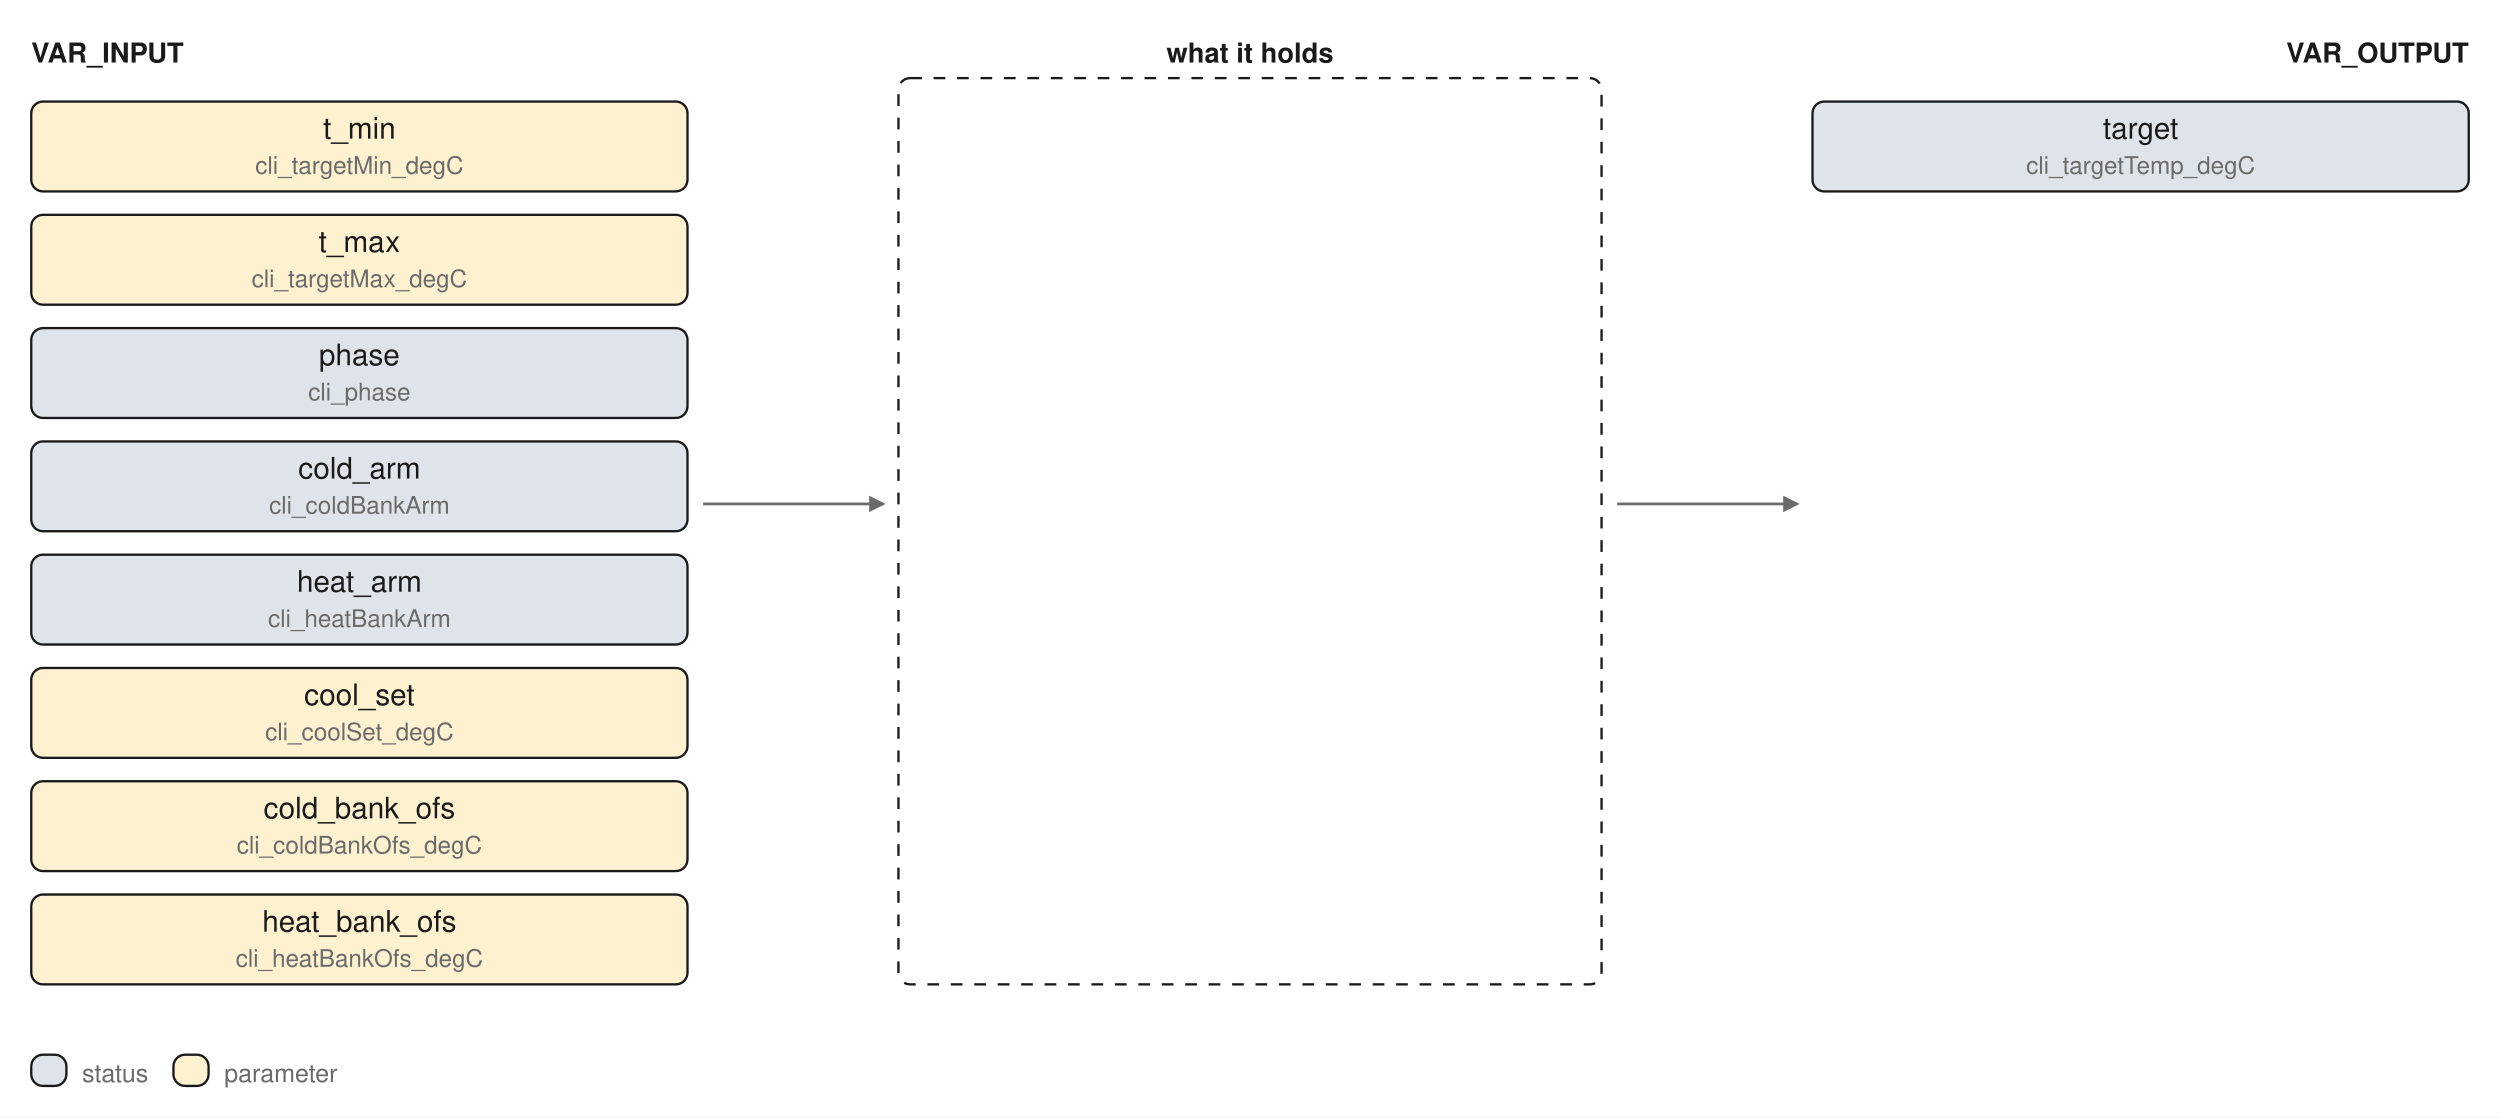
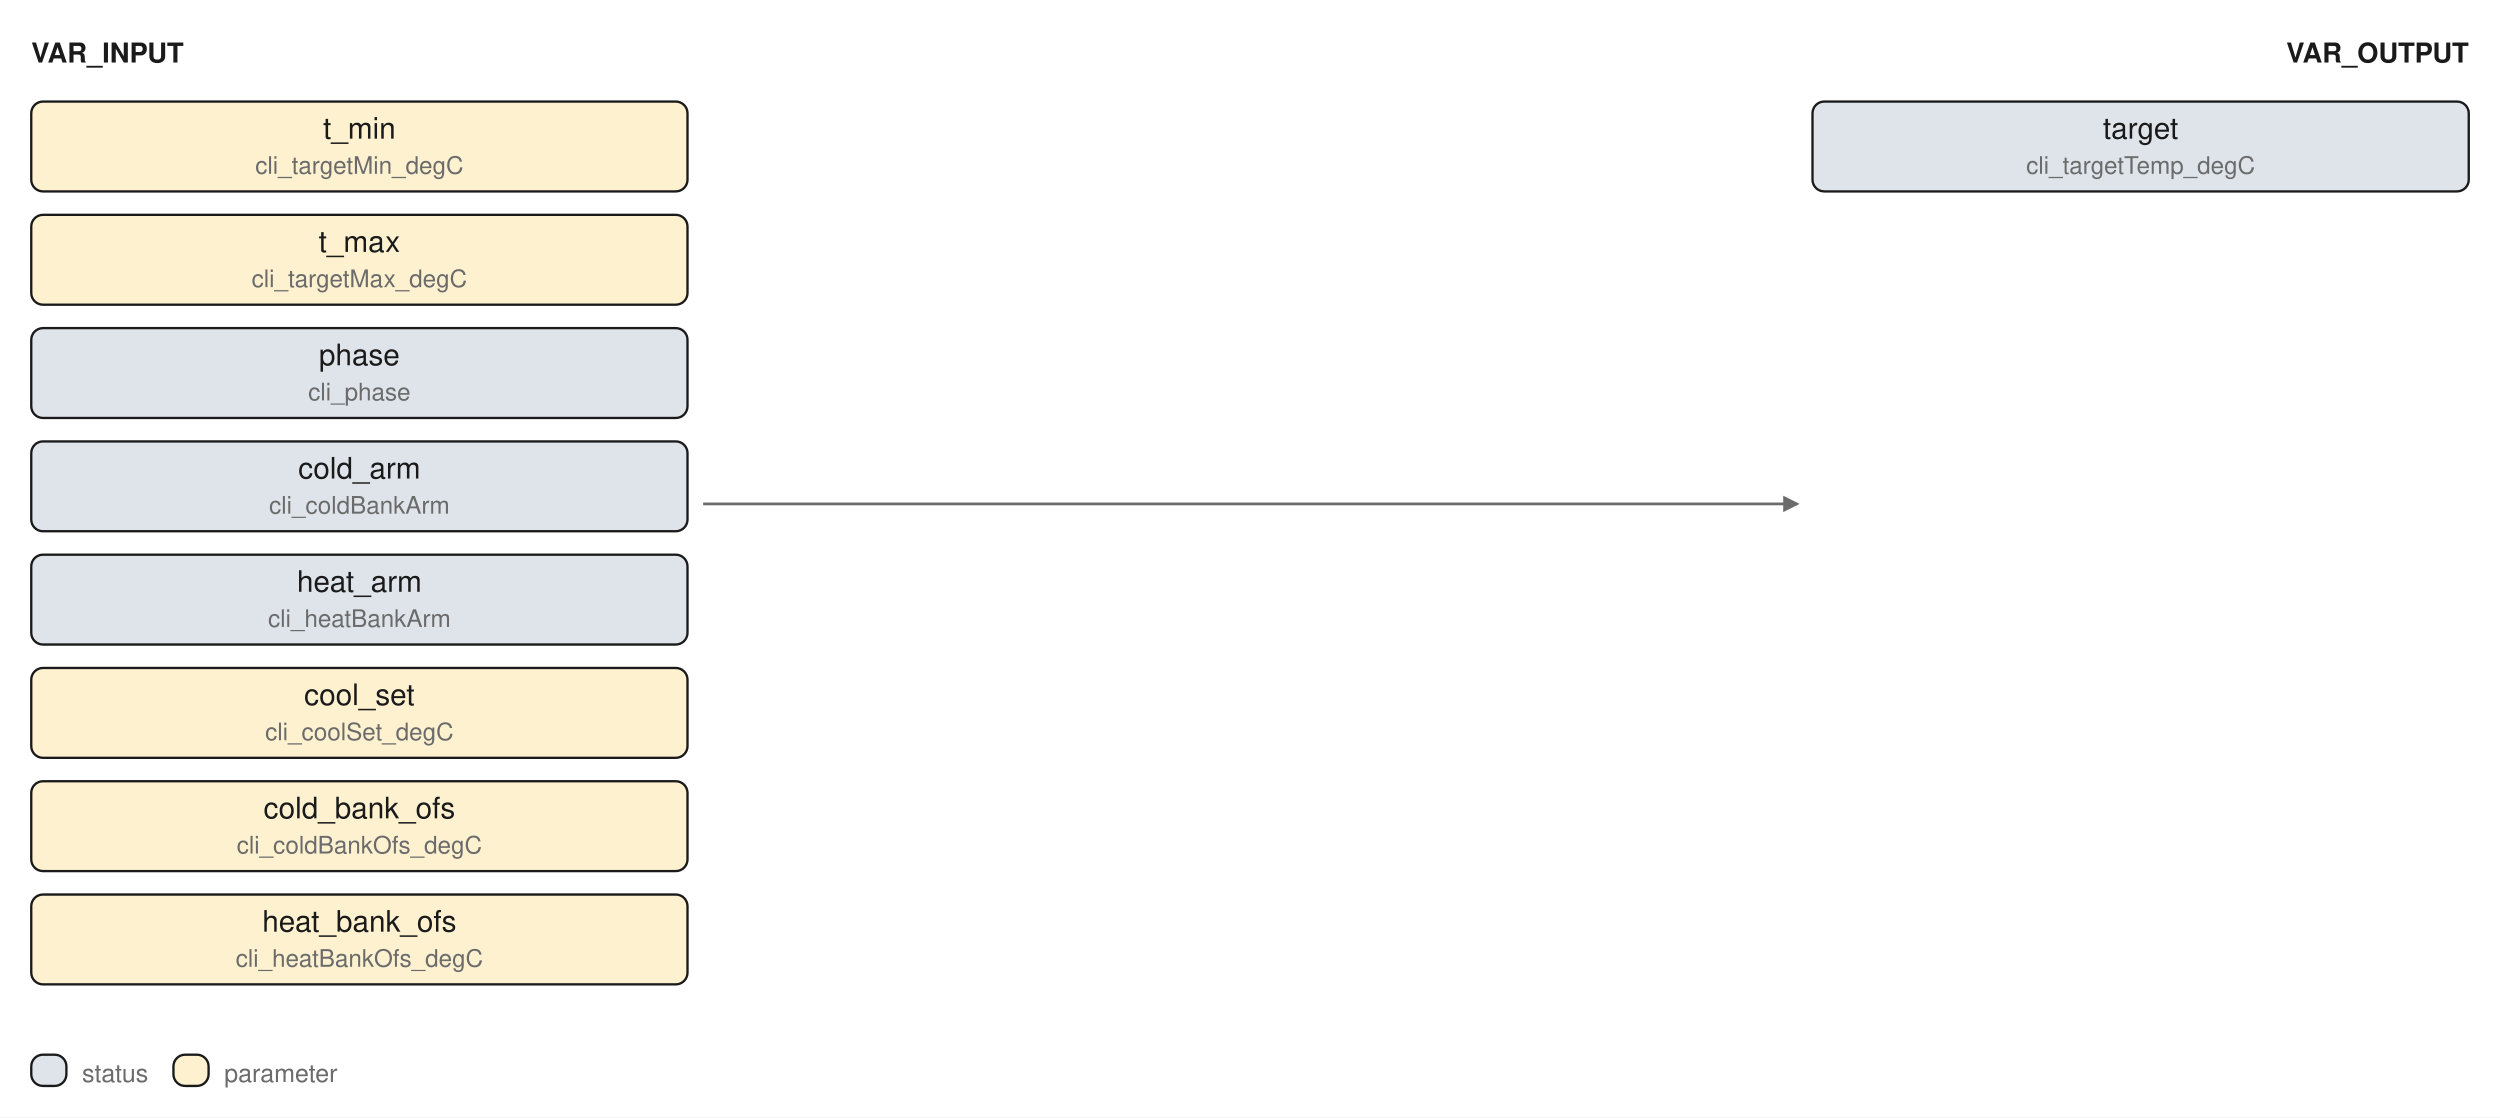
- <svg xmlns="http://www.w3.org/2000/svg" width="640" height="286" viewBox="0 0 640 286" style="max-width:100%;height:auto" content="&lt;mxfile host=&quot;app.diagrams.net&quot; type=&quot;device&quot;&gt;&lt;diagram id=&quot;target_temp&quot; name=&quot;target_temp&quot;&gt;&lt;mxGraphModel dx=&quot;640&quot; dy=&quot;286&quot; grid=&quot;0&quot; gridSize=&quot;10&quot; guides=&quot;1&quot; tooltips=&quot;1&quot; connect=&quot;1&quot; arrows=&quot;1&quot; fold=&quot;1&quot; page=&quot;1&quot; pageScale=&quot;1&quot; pageWidth=&quot;640&quot; pageHeight=&quot;286&quot; math=&quot;0&quot; shadow=&quot;0&quot;&gt;&lt;root&gt;&lt;mxCell id=&quot;0&quot;/&gt;&lt;mxCell id=&quot;1&quot; parent=&quot;0&quot;/&gt;&lt;mxCell id=&quot;n2&quot; value=&quot;VAR_INPUT&quot; style=&quot;text;html=1;fontSize=7;fontColor=#1a1a1a;align=left;fontStyle=1&quot; vertex=&quot;1&quot; parent=&quot;1&quot;&gt;&lt;mxGeometry x=&quot;8&quot; y=&quot;9&quot; width=&quot;45&quot; height=&quot;11&quot; as=&quot;geometry&quot;/&gt;&lt;/mxCell&gt;&lt;mxCell id=&quot;n3&quot; value=&quot;what it holds&quot; style=&quot;text;html=1;fontSize=7;fontColor=#1a1a1a;align=center;fontStyle=1&quot; vertex=&quot;1&quot; parent=&quot;1&quot;&gt;&lt;mxGeometry x=&quot;320.0&quot; y=&quot;9&quot; width=&quot;65&quot; height=&quot;11&quot; as=&quot;geometry&quot;/&gt;&lt;/mxCell&gt;&lt;mxCell id=&quot;n4&quot; value=&quot;VAR_OUTPUT&quot; style=&quot;text;html=1;fontSize=7;fontColor=#1a1a1a;align=left;fontStyle=1&quot; vertex=&quot;1&quot; parent=&quot;1&quot;&gt;&lt;mxGeometry x=&quot;632&quot; y=&quot;9&quot; width=&quot;50&quot; height=&quot;11&quot; as=&quot;geometry&quot;/&gt;&lt;/mxCell&gt;&lt;mxCell id=&quot;n5&quot; value=&quot;t_min&quot; style=&quot;rounded=1;fillColor=#fdf1d0;strokeColor=#1a1a1a;whiteSpace=wrap;html=1;fontSize=8&quot; vertex=&quot;1&quot; parent=&quot;1&quot;&gt;&lt;mxGeometry x=&quot;8&quot; y=&quot;26&quot; width=&quot;168&quot; height=&quot;23&quot; as=&quot;geometry&quot;/&gt;&lt;/mxCell&gt;&lt;mxCell id=&quot;n6&quot; value=&quot;t_max&quot; style=&quot;rounded=1;fillColor=#fdf1d0;strokeColor=#1a1a1a;whiteSpace=wrap;html=1;fontSize=8&quot; vertex=&quot;1&quot; parent=&quot;1&quot;&gt;&lt;mxGeometry x=&quot;8&quot; y=&quot;55&quot; width=&quot;168&quot; height=&quot;23&quot; as=&quot;geometry&quot;/&gt;&lt;/mxCell&gt;&lt;mxCell id=&quot;n7&quot; value=&quot;phase&quot; style=&quot;rounded=1;fillColor=#dfe4ea;strokeColor=#1a1a1a;whiteSpace=wrap;html=1;fontSize=8&quot; vertex=&quot;1&quot; parent=&quot;1&quot;&gt;&lt;mxGeometry x=&quot;8&quot; y=&quot;84&quot; width=&quot;168&quot; height=&quot;23&quot; as=&quot;geometry&quot;/&gt;&lt;/mxCell&gt;&lt;mxCell id=&quot;n8&quot; value=&quot;cold_arm&quot; style=&quot;rounded=1;fillColor=#dfe4ea;strokeColor=#1a1a1a;whiteSpace=wrap;html=1;fontSize=8&quot; vertex=&quot;1&quot; parent=&quot;1&quot;&gt;&lt;mxGeometry x=&quot;8&quot; y=&quot;113&quot; width=&quot;168&quot; height=&quot;23&quot; as=&quot;geometry&quot;/&gt;&lt;/mxCell&gt;&lt;mxCell id=&quot;n9&quot; value=&quot;heat_arm&quot; style=&quot;rounded=1;fillColor=#dfe4ea;strokeColor=#1a1a1a;whiteSpace=wrap;html=1;fontSize=8&quot; vertex=&quot;1&quot; parent=&quot;1&quot;&gt;&lt;mxGeometry x=&quot;8&quot; y=&quot;142&quot; width=&quot;168&quot; height=&quot;23&quot; as=&quot;geometry&quot;/&gt;&lt;/mxCell&gt;&lt;mxCell id=&quot;n10&quot; value=&quot;cool_set&quot; style=&quot;rounded=1;fillColor=#fdf1d0;strokeColor=#1a1a1a;whiteSpace=wrap;html=1;fontSize=8&quot; vertex=&quot;1&quot; parent=&quot;1&quot;&gt;&lt;mxGeometry x=&quot;8&quot; y=&quot;171&quot; width=&quot;168&quot; height=&quot;23&quot; as=&quot;geometry&quot;/&gt;&lt;/mxCell&gt;&lt;mxCell id=&quot;n11&quot; value=&quot;cold_bank_ofs&quot; style=&quot;rounded=1;fillColor=#fdf1d0;strokeColor=#1a1a1a;whiteSpace=wrap;html=1;fontSize=8&quot; vertex=&quot;1&quot; parent=&quot;1&quot;&gt;&lt;mxGeometry x=&quot;8&quot; y=&quot;200&quot; width=&quot;168&quot; height=&quot;23&quot; as=&quot;geometry&quot;/&gt;&lt;/mxCell&gt;&lt;mxCell id=&quot;n12&quot; value=&quot;heat_bank_ofs&quot; style=&quot;rounded=1;fillColor=#fdf1d0;strokeColor=#1a1a1a;whiteSpace=wrap;html=1;fontSize=8&quot; vertex=&quot;1&quot; parent=&quot;1&quot;&gt;&lt;mxGeometry x=&quot;8&quot; y=&quot;229&quot; width=&quot;168&quot; height=&quot;23&quot; as=&quot;geometry&quot;/&gt;&lt;/mxCell&gt;&lt;mxCell id=&quot;n13&quot; value=&quot;target&quot; style=&quot;rounded=1;fillColor=#dfe4ea;strokeColor=#1a1a1a;whiteSpace=wrap;html=1;fontSize=8&quot; vertex=&quot;1&quot; parent=&quot;1&quot;&gt;&lt;mxGeometry x=&quot;464&quot; y=&quot;26&quot; width=&quot;168&quot; height=&quot;23&quot; as=&quot;geometry&quot;/&gt;&lt;/mxCell&gt;&lt;mxCell id=&quot;n14&quot; value=&quot;&quot; style=&quot;rounded=1;fillColor=#ffffff;strokeColor=#1a1a1a;whiteSpace=wrap;html=1;fontSize=8;dashed=1&quot; vertex=&quot;1&quot; parent=&quot;1&quot;&gt;&lt;mxGeometry x=&quot;230&quot; y=&quot;20&quot; width=&quot;180&quot; height=&quot;232&quot; as=&quot;geometry&quot;/&gt;&lt;/mxCell&gt;&lt;mxCell id=&quot;e15&quot; value=&quot;&quot; style=&quot;edgeStyle=none;html=1;strokeColor=#6b6b6b;endArrow=block&quot; edge=&quot;1&quot; parent=&quot;1&quot;&gt;&lt;mxGeometry relative=&quot;1&quot; as=&quot;geometry&quot;&gt;&lt;mxPoint x=&quot;180&quot; y=&quot;129.0&quot; as=&quot;sourcePoint&quot;/&gt;&lt;mxPoint x=&quot;226&quot; y=&quot;129.0&quot; as=&quot;targetPoint&quot;/&gt;&lt;/mxGeometry&gt;&lt;/mxCell&gt;&lt;mxCell id=&quot;e16&quot; value=&quot;&quot; style=&quot;edgeStyle=none;html=1;strokeColor=#6b6b6b;endArrow=block&quot; edge=&quot;1&quot; parent=&quot;1&quot;&gt;&lt;mxGeometry relative=&quot;1&quot; as=&quot;geometry&quot;&gt;&lt;mxPoint x=&quot;414&quot; y=&quot;129.0&quot; as=&quot;sourcePoint&quot;/&gt;&lt;mxPoint x=&quot;460&quot; y=&quot;129.0&quot; as=&quot;targetPoint&quot;/&gt;&lt;/mxGeometry&gt;&lt;/mxCell&gt;&lt;mxCell id=&quot;n17&quot; value=&quot;&quot; style=&quot;rounded=1;fillColor=#dfe4ea;strokeColor=#1a1a1a;whiteSpace=wrap;html=1;fontSize=8&quot; vertex=&quot;1&quot; parent=&quot;1&quot;&gt;&lt;mxGeometry x=&quot;8&quot; y=&quot;270&quot; width=&quot;9&quot; height=&quot;8&quot; as=&quot;geometry&quot;/&gt;&lt;/mxCell&gt;&lt;mxCell id=&quot;n18&quot; value=&quot;status&quot; style=&quot;text;html=1;fontSize=6;fontColor=#6b6b6b;align=left&quot; vertex=&quot;1&quot; parent=&quot;1&quot;&gt;&lt;mxGeometry x=&quot;21&quot; y=&quot;270.6&quot; width=&quot;40&quot; height=&quot;10.4&quot; as=&quot;geometry&quot;/&gt;&lt;/mxCell&gt;&lt;mxCell id=&quot;n19&quot; value=&quot;&quot; style=&quot;rounded=1;fillColor=#fdf1d0;strokeColor=#1a1a1a;whiteSpace=wrap;html=1;fontSize=8&quot; vertex=&quot;1&quot; parent=&quot;1&quot;&gt;&lt;mxGeometry x=&quot;44.4&quot; y=&quot;270&quot; width=&quot;9&quot; height=&quot;8&quot; as=&quot;geometry&quot;/&gt;&lt;/mxCell&gt;&lt;mxCell id=&quot;n20&quot; value=&quot;parameter&quot; style=&quot;text;html=1;fontSize=6;fontColor=#6b6b6b;align=left&quot; vertex=&quot;1&quot; parent=&quot;1&quot;&gt;&lt;mxGeometry x=&quot;57.4&quot; y=&quot;270.6&quot; width=&quot;45&quot; height=&quot;10.4&quot; as=&quot;geometry&quot;/&gt;&lt;/mxCell&gt;&lt;/root&gt;&lt;/mxGraphModel&gt;&lt;/diagram&gt;&lt;/mxfile&gt;">
+ <svg xmlns="http://www.w3.org/2000/svg" width="640" height="286" viewBox="0 0 640 286" style="max-width:100%;height:auto" content="&lt;mxfile host=&quot;app.diagrams.net&quot; type=&quot;device&quot;&gt;&lt;diagram id=&quot;target_temp&quot; name=&quot;target_temp&quot;&gt;&lt;mxGraphModel dx=&quot;640&quot; dy=&quot;286&quot; grid=&quot;0&quot; gridSize=&quot;10&quot; guides=&quot;1&quot; tooltips=&quot;1&quot; connect=&quot;1&quot; arrows=&quot;1&quot; fold=&quot;1&quot; page=&quot;1&quot; pageScale=&quot;1&quot; pageWidth=&quot;640&quot; pageHeight=&quot;286&quot; math=&quot;0&quot; shadow=&quot;0&quot;&gt;&lt;root&gt;&lt;mxCell id=&quot;0&quot;/&gt;&lt;mxCell id=&quot;1&quot; parent=&quot;0&quot;/&gt;&lt;mxCell id=&quot;n2&quot; value=&quot;VAR_INPUT&quot; style=&quot;text;html=1;fontSize=7;fontColor=#1a1a1a;align=left;fontStyle=1&quot; vertex=&quot;1&quot; parent=&quot;1&quot;&gt;&lt;mxGeometry x=&quot;8&quot; y=&quot;9&quot; width=&quot;45&quot; height=&quot;11&quot; as=&quot;geometry&quot;/&gt;&lt;/mxCell&gt;&lt;mxCell id=&quot;n3&quot; value=&quot;VAR_OUTPUT&quot; style=&quot;text;html=1;fontSize=7;fontColor=#1a1a1a;align=left;fontStyle=1&quot; vertex=&quot;1&quot; parent=&quot;1&quot;&gt;&lt;mxGeometry x=&quot;632&quot; y=&quot;9&quot; width=&quot;50&quot; height=&quot;11&quot; as=&quot;geometry&quot;/&gt;&lt;/mxCell&gt;&lt;mxCell id=&quot;n4&quot; value=&quot;t_min&quot; style=&quot;rounded=1;fillColor=#fdf1d0;strokeColor=#1a1a1a;whiteSpace=wrap;html=1;fontSize=8&quot; vertex=&quot;1&quot; parent=&quot;1&quot;&gt;&lt;mxGeometry x=&quot;8&quot; y=&quot;26&quot; width=&quot;168&quot; height=&quot;23&quot; as=&quot;geometry&quot;/&gt;&lt;/mxCell&gt;&lt;mxCell id=&quot;n5&quot; value=&quot;t_max&quot; style=&quot;rounded=1;fillColor=#fdf1d0;strokeColor=#1a1a1a;whiteSpace=wrap;html=1;fontSize=8&quot; vertex=&quot;1&quot; parent=&quot;1&quot;&gt;&lt;mxGeometry x=&quot;8&quot; y=&quot;55&quot; width=&quot;168&quot; height=&quot;23&quot; as=&quot;geometry&quot;/&gt;&lt;/mxCell&gt;&lt;mxCell id=&quot;n6&quot; value=&quot;phase&quot; style=&quot;rounded=1;fillColor=#dfe4ea;strokeColor=#1a1a1a;whiteSpace=wrap;html=1;fontSize=8&quot; vertex=&quot;1&quot; parent=&quot;1&quot;&gt;&lt;mxGeometry x=&quot;8&quot; y=&quot;84&quot; width=&quot;168&quot; height=&quot;23&quot; as=&quot;geometry&quot;/&gt;&lt;/mxCell&gt;&lt;mxCell id=&quot;n7&quot; value=&quot;cold_arm&quot; style=&quot;rounded=1;fillColor=#dfe4ea;strokeColor=#1a1a1a;whiteSpace=wrap;html=1;fontSize=8&quot; vertex=&quot;1&quot; parent=&quot;1&quot;&gt;&lt;mxGeometry x=&quot;8&quot; y=&quot;113&quot; width=&quot;168&quot; height=&quot;23&quot; as=&quot;geometry&quot;/&gt;&lt;/mxCell&gt;&lt;mxCell id=&quot;n8&quot; value=&quot;heat_arm&quot; style=&quot;rounded=1;fillColor=#dfe4ea;strokeColor=#1a1a1a;whiteSpace=wrap;html=1;fontSize=8&quot; vertex=&quot;1&quot; parent=&quot;1&quot;&gt;&lt;mxGeometry x=&quot;8&quot; y=&quot;142&quot; width=&quot;168&quot; height=&quot;23&quot; as=&quot;geometry&quot;/&gt;&lt;/mxCell&gt;&lt;mxCell id=&quot;n9&quot; value=&quot;cool_set&quot; style=&quot;rounded=1;fillColor=#fdf1d0;strokeColor=#1a1a1a;whiteSpace=wrap;html=1;fontSize=8&quot; vertex=&quot;1&quot; parent=&quot;1&quot;&gt;&lt;mxGeometry x=&quot;8&quot; y=&quot;171&quot; width=&quot;168&quot; height=&quot;23&quot; as=&quot;geometry&quot;/&gt;&lt;/mxCell&gt;&lt;mxCell id=&quot;n10&quot; value=&quot;cold_bank_ofs&quot; style=&quot;rounded=1;fillColor=#fdf1d0;strokeColor=#1a1a1a;whiteSpace=wrap;html=1;fontSize=8&quot; vertex=&quot;1&quot; parent=&quot;1&quot;&gt;&lt;mxGeometry x=&quot;8&quot; y=&quot;200&quot; width=&quot;168&quot; height=&quot;23&quot; as=&quot;geometry&quot;/&gt;&lt;/mxCell&gt;&lt;mxCell id=&quot;n11&quot; value=&quot;heat_bank_ofs&quot; style=&quot;rounded=1;fillColor=#fdf1d0;strokeColor=#1a1a1a;whiteSpace=wrap;html=1;fontSize=8&quot; vertex=&quot;1&quot; parent=&quot;1&quot;&gt;&lt;mxGeometry x=&quot;8&quot; y=&quot;229&quot; width=&quot;168&quot; height=&quot;23&quot; as=&quot;geometry&quot;/&gt;&lt;/mxCell&gt;&lt;mxCell id=&quot;n12&quot; value=&quot;target&quot; style=&quot;rounded=1;fillColor=#dfe4ea;strokeColor=#1a1a1a;whiteSpace=wrap;html=1;fontSize=8&quot; vertex=&quot;1&quot; parent=&quot;1&quot;&gt;&lt;mxGeometry x=&quot;464&quot; y=&quot;26&quot; width=&quot;168&quot; height=&quot;23&quot; as=&quot;geometry&quot;/&gt;&lt;/mxCell&gt;&lt;mxCell id=&quot;e13&quot; value=&quot;&quot; style=&quot;edgeStyle=none;html=1;strokeColor=#6b6b6b;endArrow=block&quot; edge=&quot;1&quot; parent=&quot;1&quot;&gt;&lt;mxGeometry relative=&quot;1&quot; as=&quot;geometry&quot;&gt;&lt;mxPoint x=&quot;180&quot; y=&quot;129.0&quot; as=&quot;sourcePoint&quot;/&gt;&lt;mxPoint x=&quot;460&quot; y=&quot;129.0&quot; as=&quot;targetPoint&quot;/&gt;&lt;/mxGeometry&gt;&lt;/mxCell&gt;&lt;mxCell id=&quot;n14&quot; value=&quot;&quot; style=&quot;rounded=1;fillColor=#dfe4ea;strokeColor=#1a1a1a;whiteSpace=wrap;html=1;fontSize=8&quot; vertex=&quot;1&quot; parent=&quot;1&quot;&gt;&lt;mxGeometry x=&quot;8&quot; y=&quot;270&quot; width=&quot;9&quot; height=&quot;8&quot; as=&quot;geometry&quot;/&gt;&lt;/mxCell&gt;&lt;mxCell id=&quot;n15&quot; value=&quot;status&quot; style=&quot;text;html=1;fontSize=6;fontColor=#6b6b6b;align=left&quot; vertex=&quot;1&quot; parent=&quot;1&quot;&gt;&lt;mxGeometry x=&quot;21&quot; y=&quot;270.6&quot; width=&quot;40&quot; height=&quot;10.4&quot; as=&quot;geometry&quot;/&gt;&lt;/mxCell&gt;&lt;mxCell id=&quot;n16&quot; value=&quot;&quot; style=&quot;rounded=1;fillColor=#fdf1d0;strokeColor=#1a1a1a;whiteSpace=wrap;html=1;fontSize=8&quot; vertex=&quot;1&quot; parent=&quot;1&quot;&gt;&lt;mxGeometry x=&quot;44.4&quot; y=&quot;270&quot; width=&quot;9&quot; height=&quot;8&quot; as=&quot;geometry&quot;/&gt;&lt;/mxCell&gt;&lt;mxCell id=&quot;n17&quot; value=&quot;parameter&quot; style=&quot;text;html=1;fontSize=6;fontColor=#6b6b6b;align=left&quot; vertex=&quot;1&quot; parent=&quot;1&quot;&gt;&lt;mxGeometry x=&quot;57.4&quot; y=&quot;270.6&quot; width=&quot;45&quot; height=&quot;10.4&quot; as=&quot;geometry&quot;/&gt;&lt;/mxCell&gt;&lt;/root&gt;&lt;/mxGraphModel&gt;&lt;/diagram&gt;&lt;/mxfile&gt;">
  <defs>
    <marker id="a" markerWidth="6" markerHeight="6" refX="5" refY="3" orient="auto">
      <path d="M0,0 L6,3 L0,6 z" fill="#6b6b6b" />
    </marker>
  </defs>
  <rect width="640" height="286" fill="#ffffff" />
  <text x="8" y="16" font-family="Helvetica,Arial,sans-serif" font-size="7" fill="#1a1a1a" text-anchor="start" font-weight="bold">VAR_INPUT</text>
-   <text x="320.0" y="16" font-family="Helvetica,Arial,sans-serif" font-size="7" fill="#1a1a1a" text-anchor="middle" font-weight="bold">what it holds</text>
  <text x="632" y="16" font-family="Helvetica,Arial,sans-serif" font-size="7" fill="#1a1a1a" text-anchor="end" font-weight="bold">VAR_OUTPUT</text>
  <rect x="8" y="26" width="168" height="23" rx="3" fill="#fdf1d0" stroke="#1a1a1a" stroke-width="0.6" />
  <text x="92.0" y="35.5" font-family="Helvetica,Arial,sans-serif" font-size="7.6" fill="#1a1a1a" text-anchor="middle">t_min</text>
  <text x="92.0" y="44.5" font-family="Helvetica,Arial,sans-serif" font-size="6.2" fill="#6b6b6b" text-anchor="middle">cli_targetMin_degC</text>
  <rect x="8" y="55" width="168" height="23" rx="3" fill="#fdf1d0" stroke="#1a1a1a" stroke-width="0.6" />
  <text x="92.0" y="64.5" font-family="Helvetica,Arial,sans-serif" font-size="7.6" fill="#1a1a1a" text-anchor="middle">t_max</text>
  <text x="92.0" y="73.5" font-family="Helvetica,Arial,sans-serif" font-size="6.2" fill="#6b6b6b" text-anchor="middle">cli_targetMax_degC</text>
  <rect x="8" y="84" width="168" height="23" rx="3" fill="#dfe4ea" stroke="#1a1a1a" stroke-width="0.6" />
  <text x="92.0" y="93.5" font-family="Helvetica,Arial,sans-serif" font-size="7.6" fill="#1a1a1a" text-anchor="middle">phase</text>
  <text x="92.0" y="102.5" font-family="Helvetica,Arial,sans-serif" font-size="6.2" fill="#6b6b6b" text-anchor="middle">cli_phase</text>
  <rect x="8" y="113" width="168" height="23" rx="3" fill="#dfe4ea" stroke="#1a1a1a" stroke-width="0.6" />
  <text x="92.0" y="122.5" font-family="Helvetica,Arial,sans-serif" font-size="7.6" fill="#1a1a1a" text-anchor="middle">cold_arm</text>
  <text x="92.0" y="131.5" font-family="Helvetica,Arial,sans-serif" font-size="6.2" fill="#6b6b6b" text-anchor="middle">cli_coldBankArm</text>
  <rect x="8" y="142" width="168" height="23" rx="3" fill="#dfe4ea" stroke="#1a1a1a" stroke-width="0.6" />
  <text x="92.0" y="151.5" font-family="Helvetica,Arial,sans-serif" font-size="7.6" fill="#1a1a1a" text-anchor="middle">heat_arm</text>
  <text x="92.0" y="160.5" font-family="Helvetica,Arial,sans-serif" font-size="6.2" fill="#6b6b6b" text-anchor="middle">cli_heatBankArm</text>
  <rect x="8" y="171" width="168" height="23" rx="3" fill="#fdf1d0" stroke="#1a1a1a" stroke-width="0.6" />
  <text x="92.0" y="180.5" font-family="Helvetica,Arial,sans-serif" font-size="7.6" fill="#1a1a1a" text-anchor="middle">cool_set</text>
  <text x="92.0" y="189.5" font-family="Helvetica,Arial,sans-serif" font-size="6.2" fill="#6b6b6b" text-anchor="middle">cli_coolSet_degC</text>
  <rect x="8" y="200" width="168" height="23" rx="3" fill="#fdf1d0" stroke="#1a1a1a" stroke-width="0.6" />
  <text x="92.0" y="209.5" font-family="Helvetica,Arial,sans-serif" font-size="7.6" fill="#1a1a1a" text-anchor="middle">cold_bank_ofs</text>
  <text x="92.0" y="218.5" font-family="Helvetica,Arial,sans-serif" font-size="6.2" fill="#6b6b6b" text-anchor="middle">cli_coldBankOfs_degC</text>
  <rect x="8" y="229" width="168" height="23" rx="3" fill="#fdf1d0" stroke="#1a1a1a" stroke-width="0.6" />
  <text x="92.0" y="238.5" font-family="Helvetica,Arial,sans-serif" font-size="7.6" fill="#1a1a1a" text-anchor="middle">heat_bank_ofs</text>
  <text x="92.0" y="247.5" font-family="Helvetica,Arial,sans-serif" font-size="6.2" fill="#6b6b6b" text-anchor="middle">cli_heatBankOfs_degC</text>
  <rect x="464" y="26" width="168" height="23" rx="3" fill="#dfe4ea" stroke="#1a1a1a" stroke-width="0.6" />
  <text x="548.0" y="35.5" font-family="Helvetica,Arial,sans-serif" font-size="7.6" fill="#1a1a1a" text-anchor="middle">target</text>
  <text x="548.0" y="44.5" font-family="Helvetica,Arial,sans-serif" font-size="6.2" fill="#6b6b6b" text-anchor="middle">cli_targetTemp_degC</text>
-   <rect x="230" y="20" width="180" height="232" rx="3" fill="#ffffff" stroke="#1a1a1a" stroke-width="0.6" stroke-dasharray="3,3" />
-   <polyline points="180,129.0 226,129.0" fill="none" stroke="#6b6b6b" stroke-width="0.7" marker-end="url(#a)" />
-   <polyline points="414,129.0 460,129.0" fill="none" stroke="#6b6b6b" stroke-width="0.7" marker-end="url(#a)" />
+   <polyline points="180,129.0 460,129.0" fill="none" stroke="#6b6b6b" stroke-width="0.7" marker-end="url(#a)" />
  <rect x="8" y="270" width="9" height="8" rx="3" fill="#dfe4ea" stroke="#1a1a1a" stroke-width="0.6" />
  <text x="21" y="277" font-family="Helvetica,Arial,sans-serif" font-size="6.4" fill="#6b6b6b" text-anchor="start">status</text>
  <rect x="44.4" y="270" width="9" height="8" rx="3" fill="#fdf1d0" stroke="#1a1a1a" stroke-width="0.6" />
  <text x="57.4" y="277" font-family="Helvetica,Arial,sans-serif" font-size="6.4" fill="#6b6b6b" text-anchor="start">parameter</text>
</svg>
